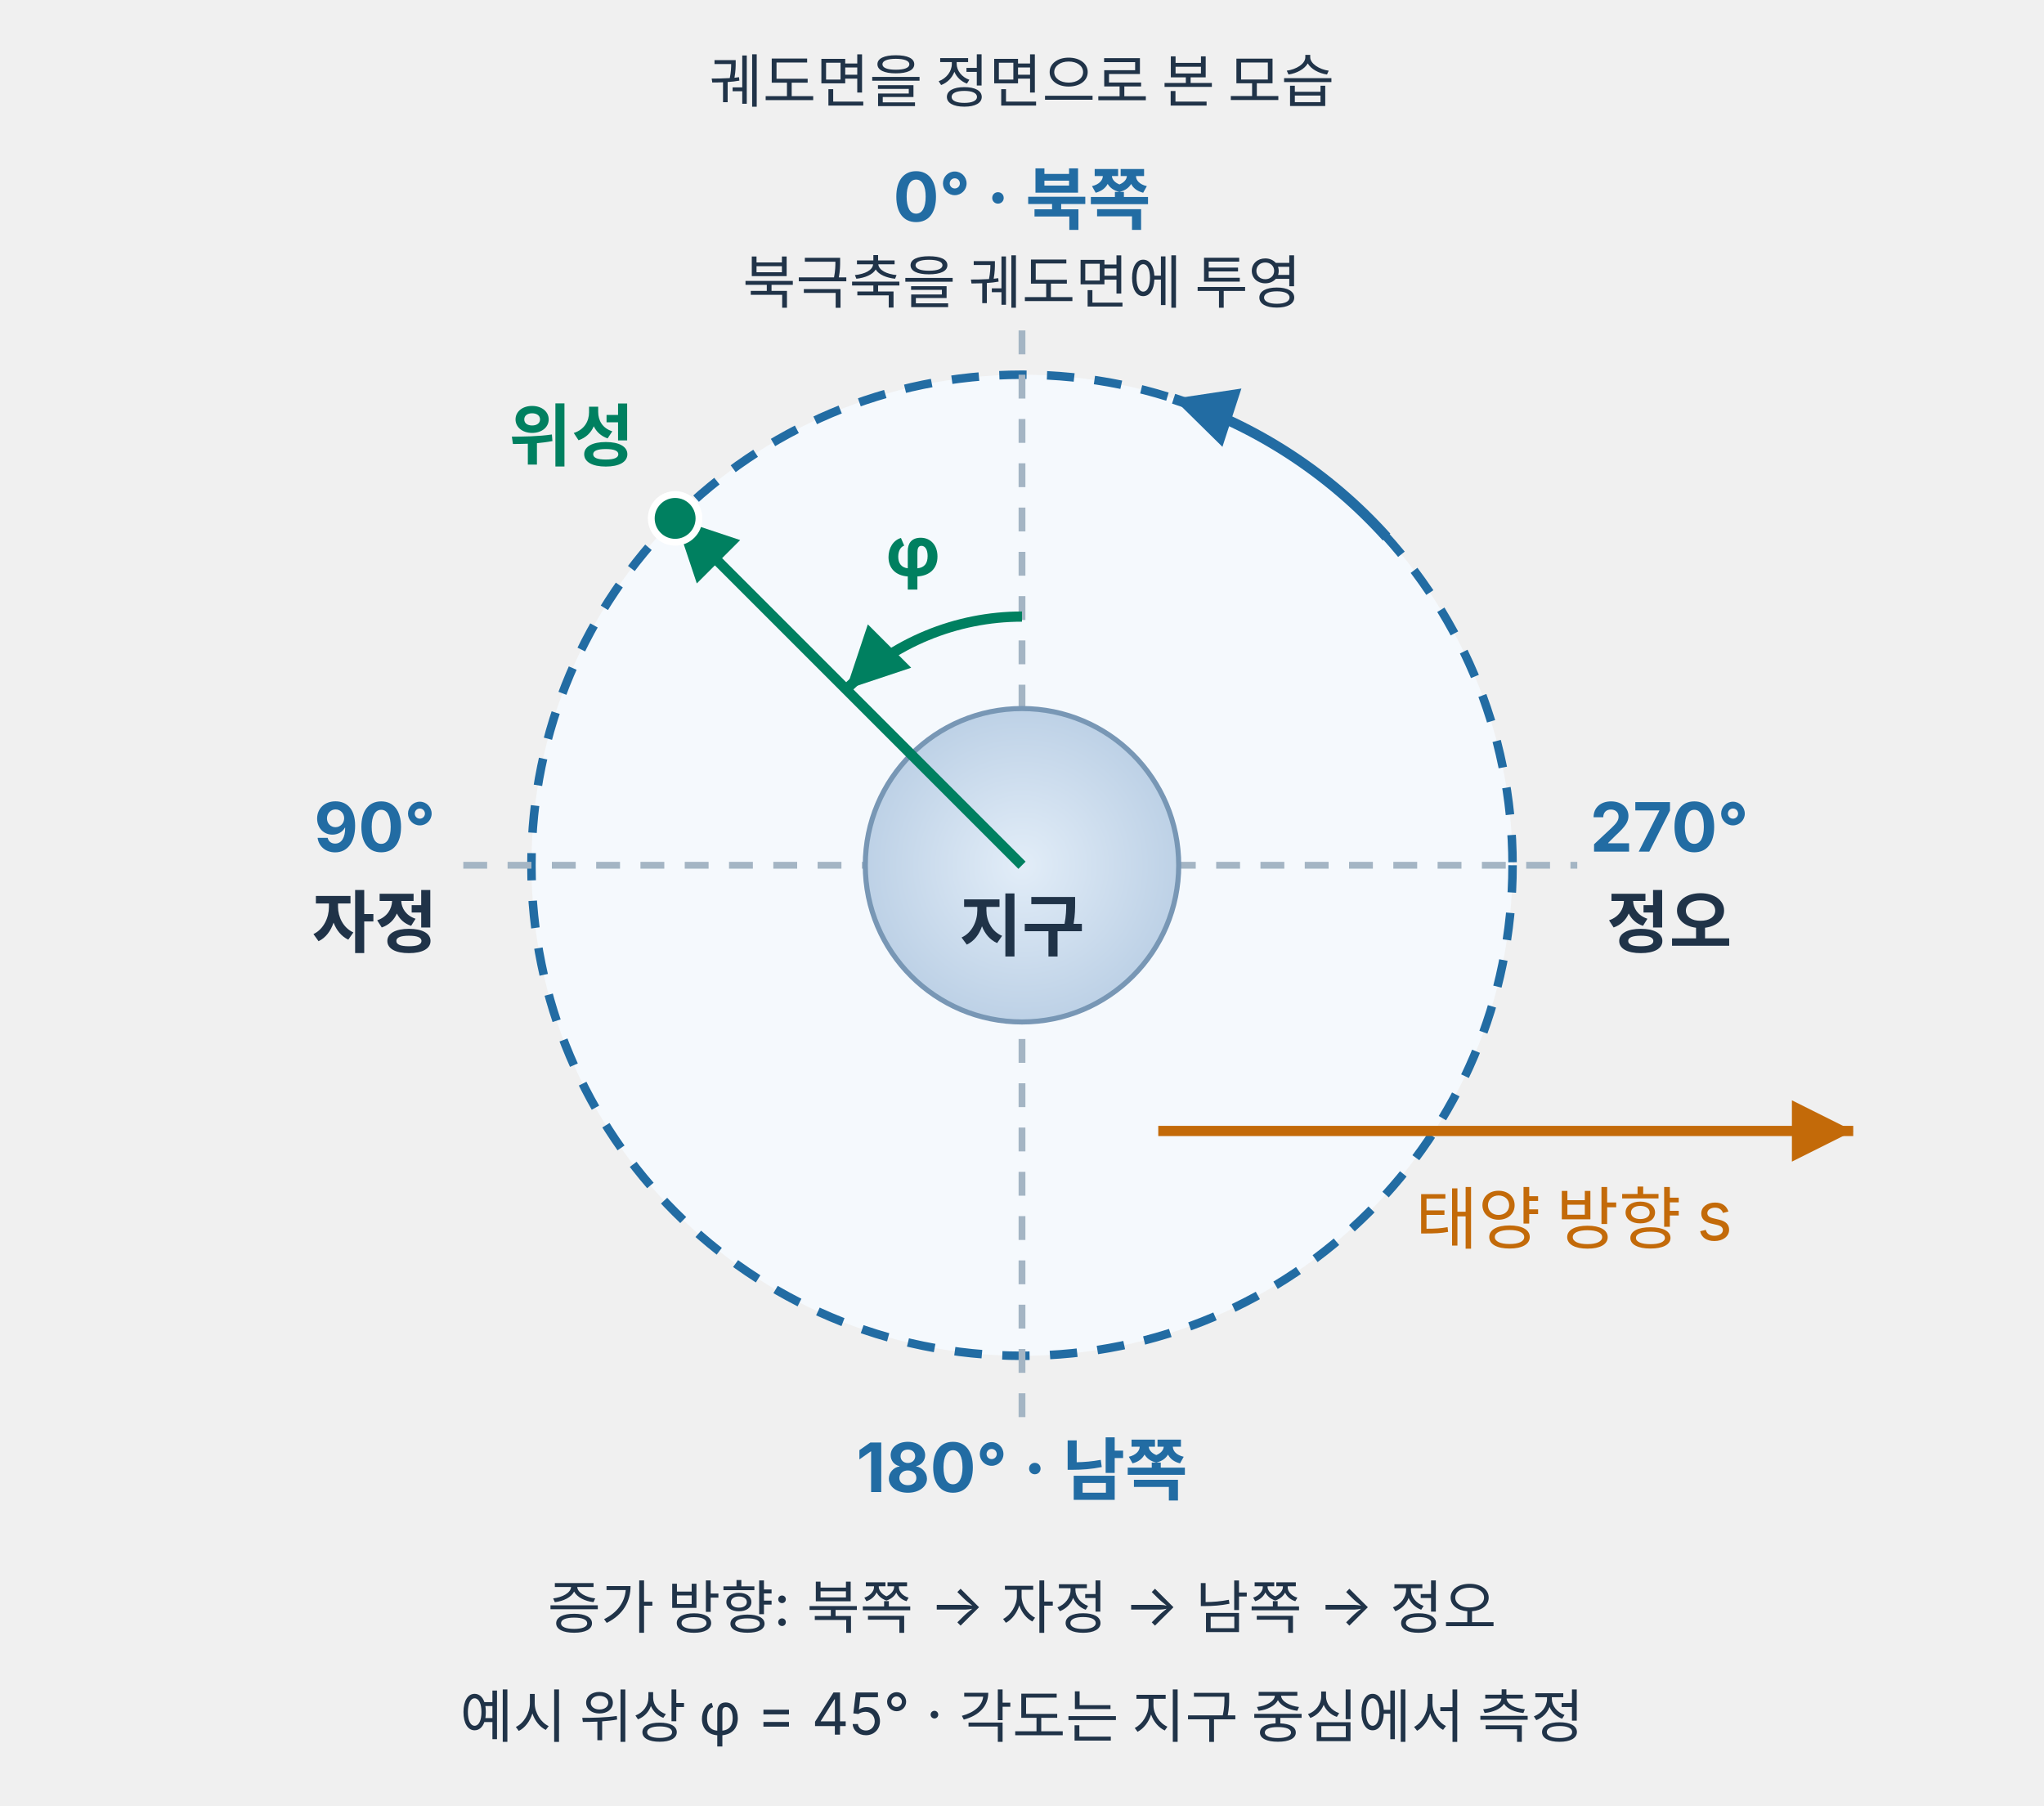
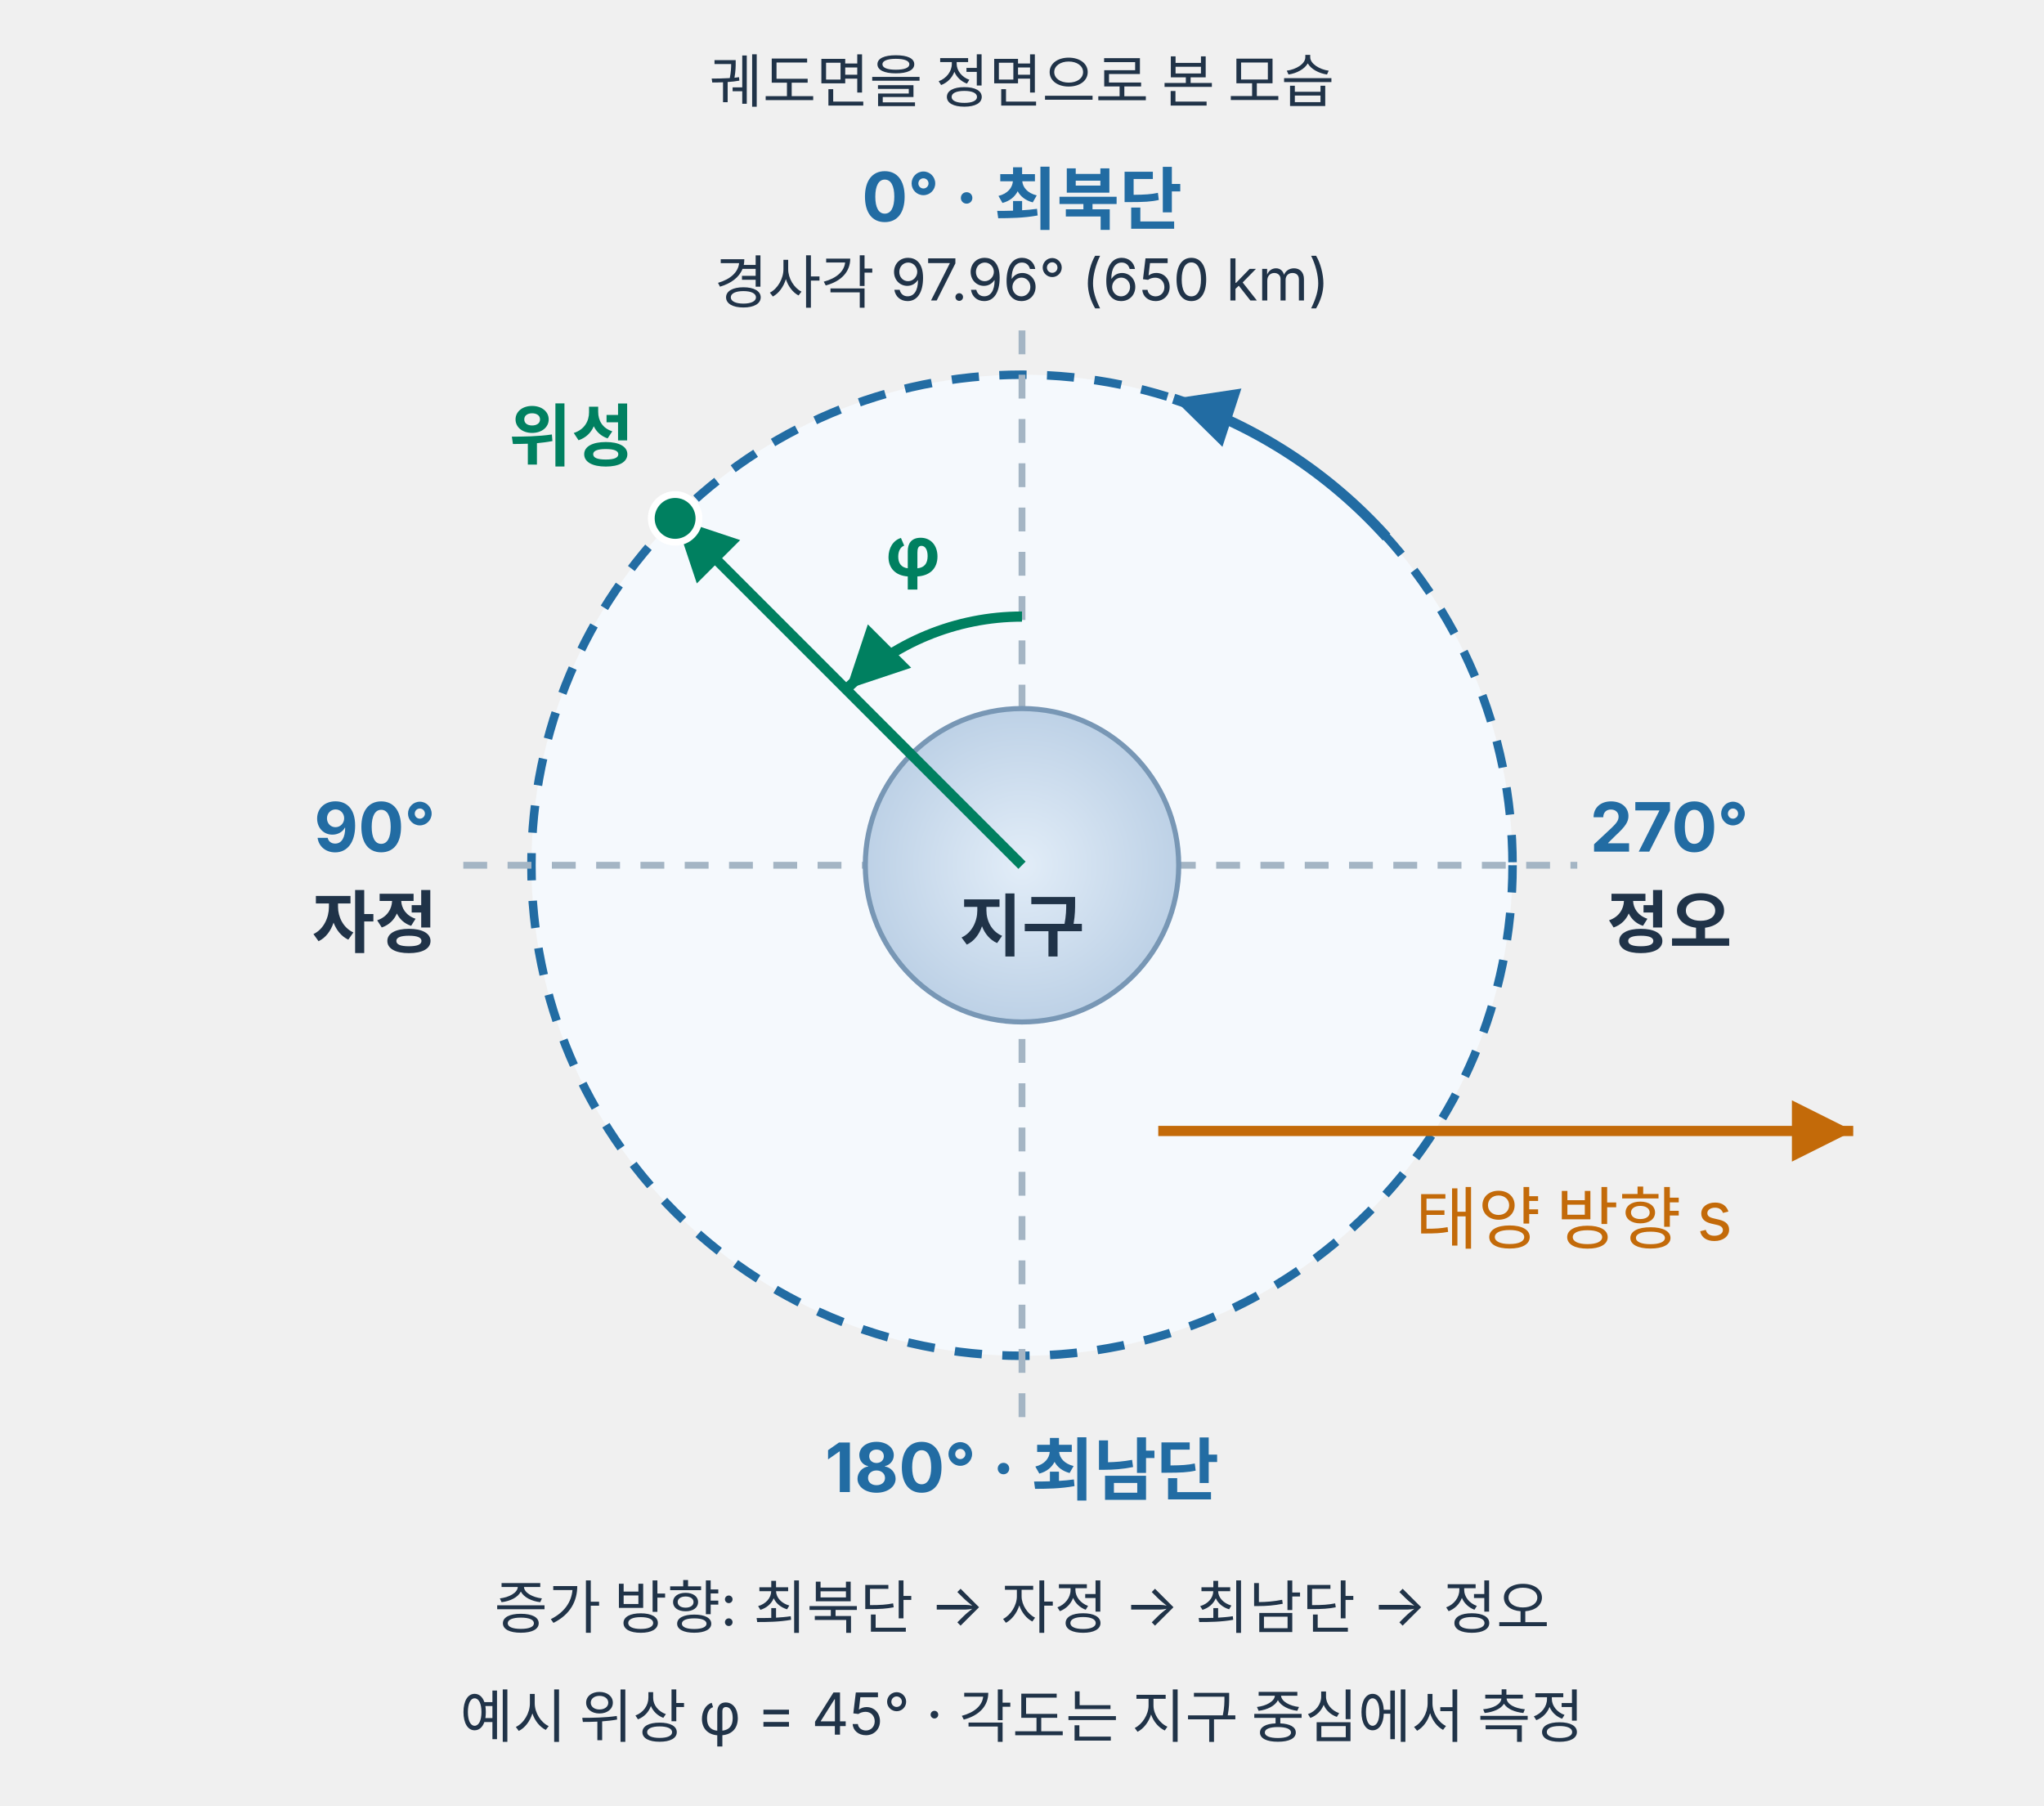
<svg xmlns="http://www.w3.org/2000/svg" viewBox="0 0 600 530" role="img" aria-labelledby="title desc">
  <defs>
    <marker id="arrow" markerWidth="8" markerHeight="8" refX="6" refY="3" orient="auto-start-reverse" markerUnits="strokeWidth">
      <path d="M0,0 L6,3 L0,6 Z" fill="context-stroke" />
    </marker>
    <radialGradient id="earth">
      <stop stop-color="#e2edf8" />
      <stop offset="1" stop-color="#bdd1e6" />
    </radialGradient>
  </defs>
  <style>text{font-family:system-ui,-apple-system,'Apple SD Gothic Neo',sans-serif;font-size:20px;fill:#203348}.small{font-size:17px}.bold{font-weight:700}.halo{paint-order:stroke;stroke:white;stroke-width:6px;stroke-linejoin:round}.blue{fill:#226ca3}.green{fill:#008060}.orange{fill:#c36a09}</style>
  <text x="300.00" y="30.00" text-anchor="middle" class="small">궤도면을 정면으로 본 모습</text>
  <circle cx="300" cy="254" r="144" fill="#f5f9fd" stroke="#226ca3" stroke-width="2.5" stroke-dasharray="8 6" />
  <path d="M300.00,416.00 L300.00,91.00" fill="none" stroke="#a4b5c4" stroke-width="2" stroke-dasharray="7 6" />
  <path d="M136.00,254.00 L463.00,254.00" fill="none" stroke="#a4b5c4" stroke-width="2" stroke-dasharray="7 6" />
  <circle cx="300" cy="254" r="46" fill="url(#earth)" stroke="#7897b5" stroke-width="1.5" />
  <text x="300.00" y="279.00" text-anchor="middle" class="bold">지구</text>
-   <text x="300.00" y="65.00" text-anchor="middle" class="bold blue">0° · 북쪽</text>
-   <text x="300.00" y="89.00" text-anchor="middle" class="small">북극축을 궤도면에 투영</text>
-   <text x="300.00" y="438.00" text-anchor="middle" class="bold blue">180° · 남쪽</text>
+   <text x="300.00" y="65.00" text-anchor="middle" class="bold blue">0° · 최북단</text>
+   <text x="300.00" y="89.00" text-anchor="middle" class="small">경사각 97.96° (650 km)</text>
+   <text x="300.00" y="438.00" text-anchor="middle" class="bold blue">180° · 최남단</text>
  <text x="110.00" y="250.00" text-anchor="middle" class="bold blue">90°</text>
  <text x="490.00" y="250.00" text-anchor="middle" class="bold blue">270°</text>
  <text x="110.00" y="278.00" text-anchor="middle" class="bold">자정</text>
  <text x="490.00" y="278.00" text-anchor="middle" class="bold">정오</text>
  <path d="M340.00,332.00 L544.00,332.00" fill="none" stroke="#c36a09" stroke-width="3" marker-end="url(#arrow)" />
  <text x="462.00" y="365.00" text-anchor="middle" class="orange">태양 방향 s</text>
  <path d="M300.00,254.00 L198.18,152.18" fill="none" stroke="#008060" stroke-width="3" marker-end="url(#arrow)" />
  <circle cx="198.177" cy="152.177" r="7" fill="#008060" stroke="white" stroke-width="2" />
  <text x="186.18" y="135.18" text-anchor="end" class="green bold">위성</text>
  <path d="M300.00,181.00 A73,73 0 0 0 248.38,202.38" fill="none" stroke="#008060" stroke-width="3" marker-end="url(#arrow)" />
  <text x="268.00" y="169.00" text-anchor="middle" class="green bold">φ</text>
  <path d="M407.01,157.65 A144,144 0 0 0 344.50,117.05" fill="none" stroke="#226ca3" stroke-width="3" marker-end="url(#arrow)" />
-   <text x="300.00" y="478.00" text-anchor="middle" class="small">증가 방향: 북쪽 → 자정 → 남쪽 → 정오</text>
+   <text x="300.00" y="478.00" text-anchor="middle" class="small">증가 방향: 최북단 → 자정 → 최남단 → 정오</text>
  <text x="300.00" y="510.00" text-anchor="middle" class="small">예시 위상 φ = 45° · 각도는 지구 중심에서 측정</text>
</svg>
